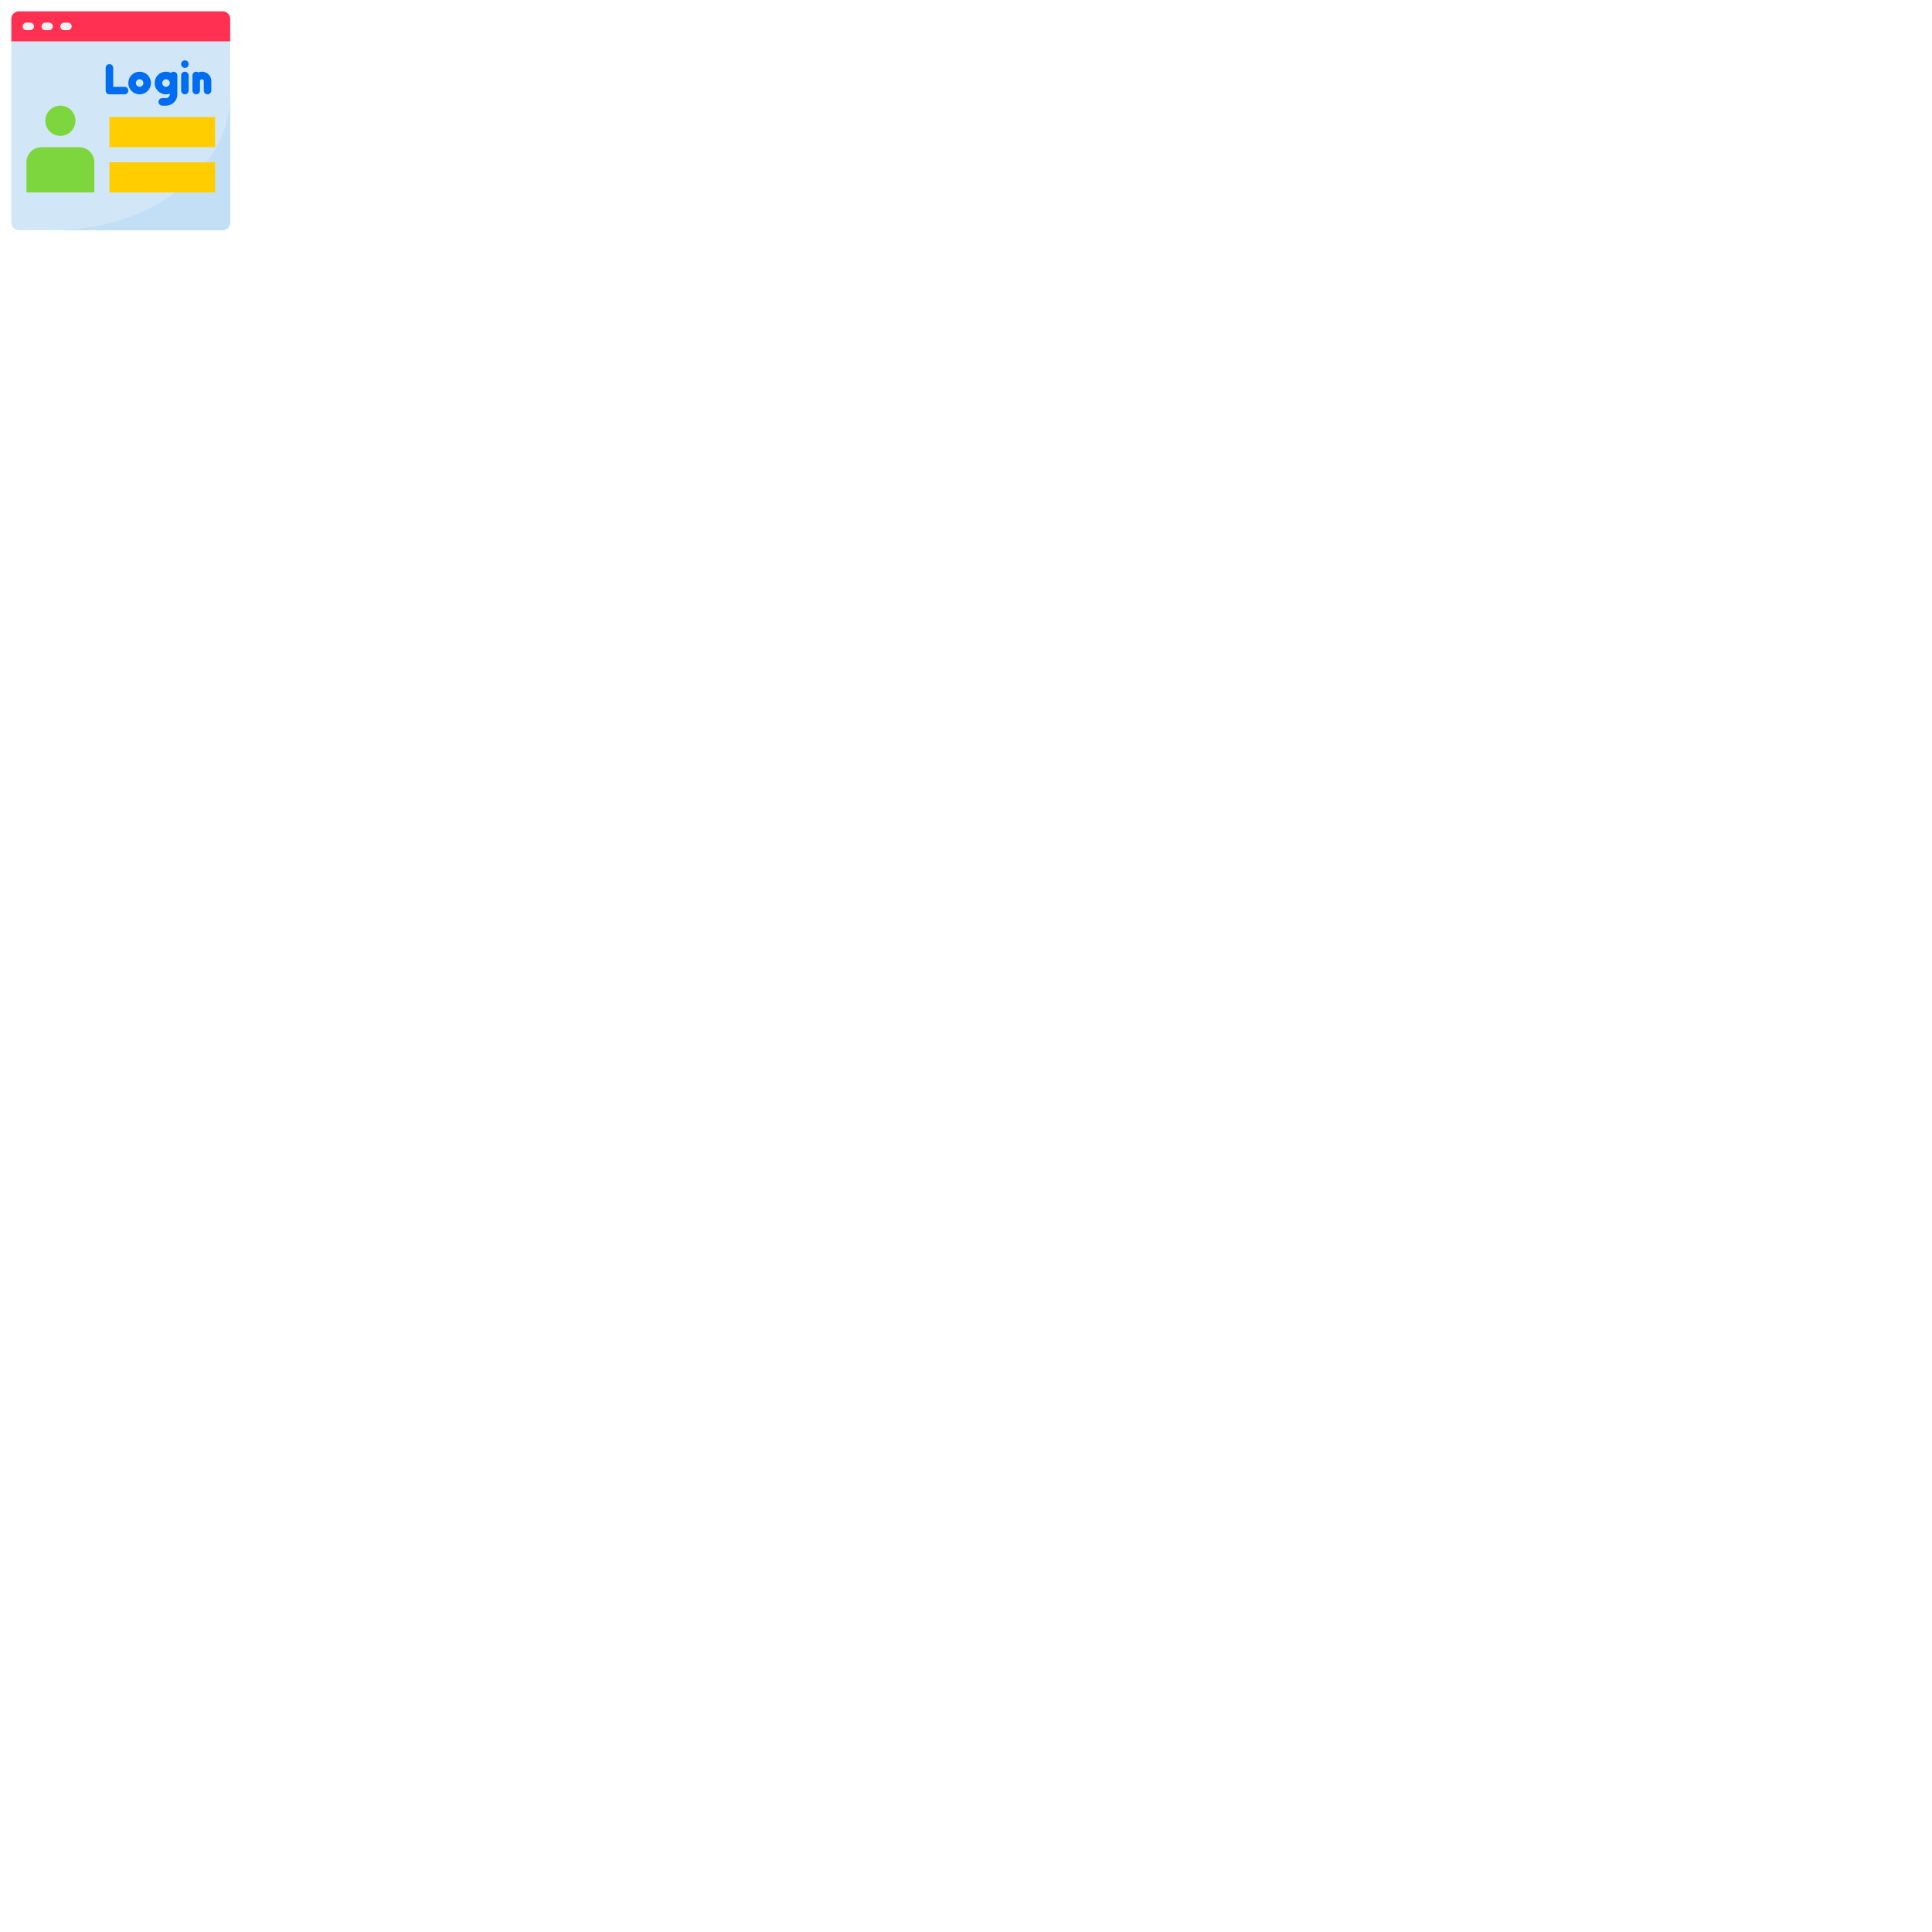
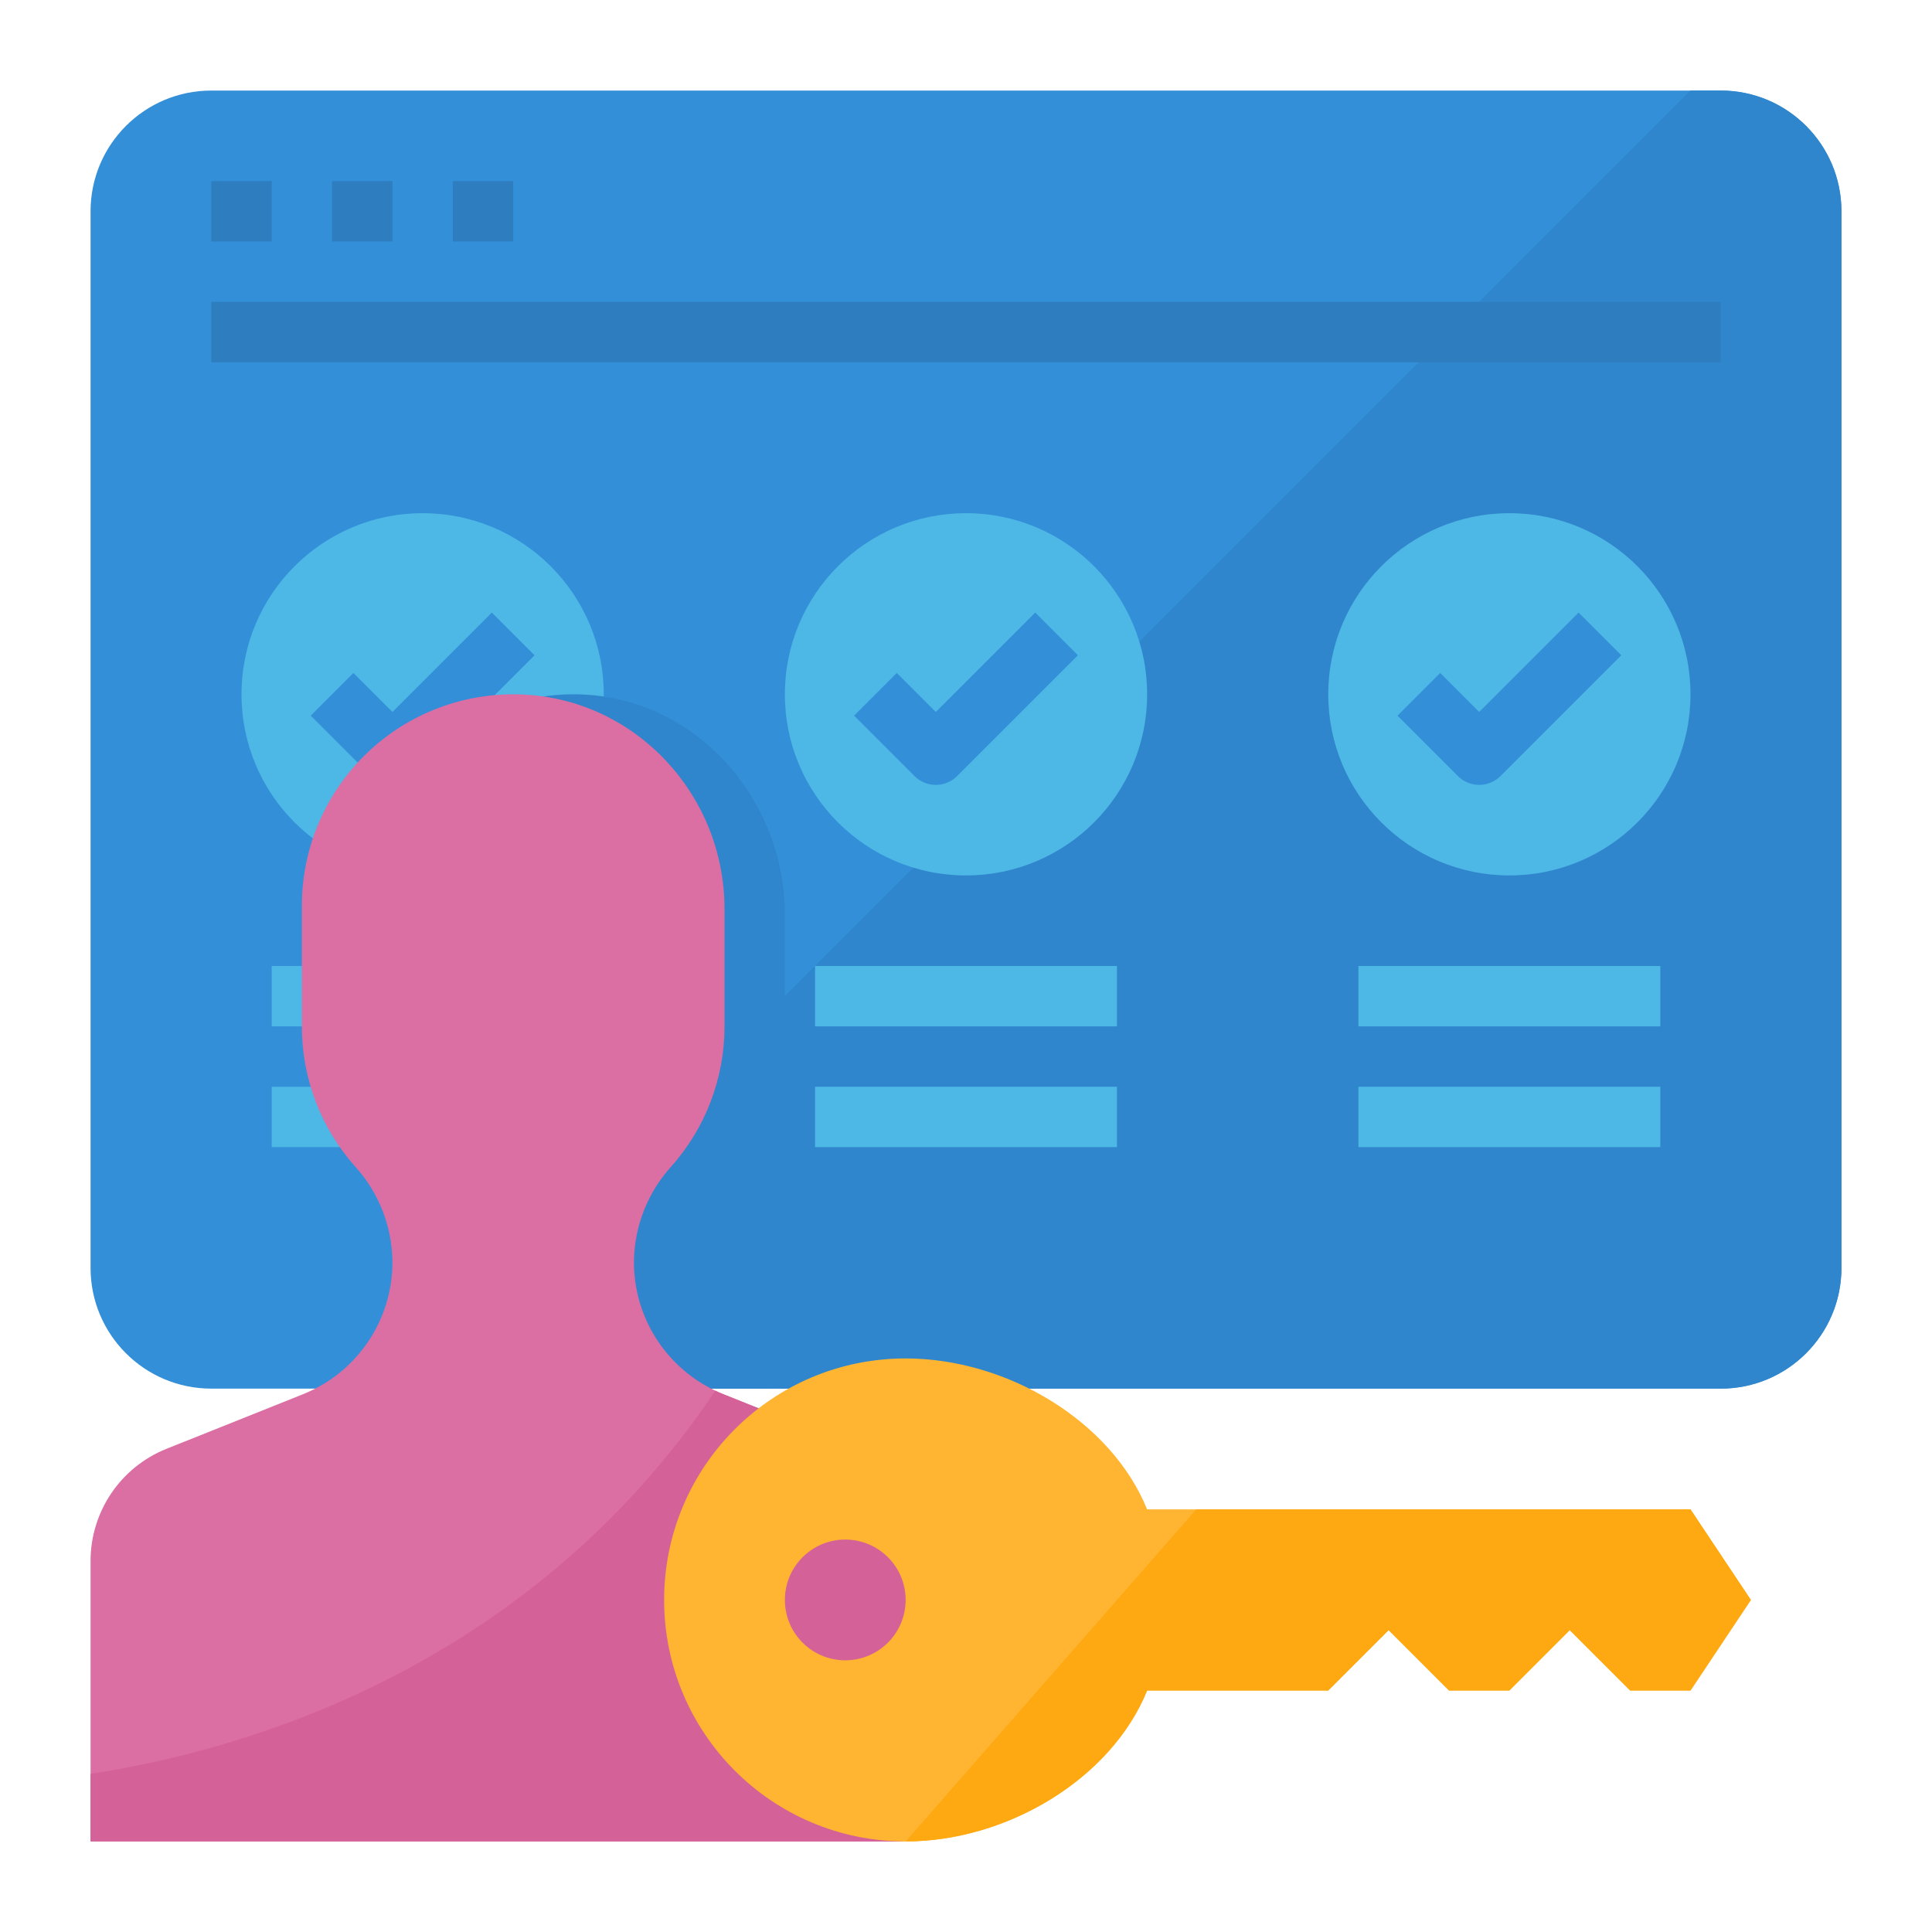
- <svg xmlns="http://www.w3.org/2000/svg" height="512" vwiewBox="0 0 64 64" width="512">
-   <path d="m59 3h-54a2 2 0 0 0 -2 2v6h58v-6a2 2 0 0 0 -2-2z" fill="#ff3051" />
-   <path d="m61 11v48a2.006 2.006 0 0 1 -2 2h-54a2.006 2.006 0 0 1 -2-2v-48z" fill="#d1e7f8" />
-   <path d="m14 61h45a2.006 2.006 0 0 0 2-2v-34c0 19.9-21.021 36-47 36z" fill="#c2dff6" />
-   <path d="m29 31h28v8h-28z" fill="#ffcd00" />
-   <path d="m29 43h28v8h-28z" fill="#ffcd00" />
-   <path d="m25 43a4 4 0 0 0 -4-4h-10a4 4 0 0 0 -4 4v8h18z" fill="#7ed63e" />
-   <circle cx="16" cy="32" fill="#7ed63e" r="4" />
-   <g fill="#f1f2f2">
-     <path d="m7 8h1a1 1 0 0 0 0-2h-1a1 1 0 0 0 0 2z" />
-     <path d="m12 8h1a1 1 0 0 0 0-2h-1a1 1 0 0 0 0 2z" />
-     <path d="m17 8h1a1 1 0 0 0 0-2h-1a1 1 0 0 0 0 2z" />
+ <svg xmlns="http://www.w3.org/2000/svg" height="512" viewBox="0 0 512 512" width="512">
+   <path d="m456 24h-400a31.991 31.991 0 0 0 -32 32v280a31.991 31.991 0 0 0 32 32h400a31.991 31.991 0 0 0 32-32v-280a31.991 31.991 0 0 0 -32-32z" fill="#348fd9" />
+   <path d="m456 24h-8l-344 344h352a31.991 31.991 0 0 0 32-32v-280a31.991 31.991 0 0 0 -32-32z" fill="#3086cd" />
+   <g fill="#2d7dbf">
+     <path d="m56 48h16v16h-16z" />
+     <path d="m88 48h16v16h-16z" />
+     <path d="m120 48h16v16h-16z" />
+     <path d="m56 80h400v16h-400z" />
  </g>
-   <g fill="#006df0">
-     <path d="m29 25h4a1 1 0 0 0 0-2h-3v-5a1 1 0 0 0 -2 0v6a1 1 0 0 0 1 1z" />
-     <path d="m37 25a3 3 0 1 0 -3-3 3 3 0 0 0 3 3zm0-4a1 1 0 1 1 -1 1 1 1 0 0 1 1-1z" />
-     <path d="m44 25a2.966 2.966 0 0 0 1-.184v.184a1 1 0 0 1 -1 1h-1a1 1 0 0 0 0 2h1a3 3 0 0 0 3-3v-5a1 1 0 0 0 -1.713-.7 3 3 0 1 0 -1.287 5.7zm0-4a1 1 0 1 1 -1 1 1 1 0 0 1 1-1z" />
-     <path d="m49 25a1 1 0 0 0 1-1v-4a1 1 0 0 0 -2 0v4a1 1 0 0 0 1 1z" />
-     <path d="m52 25a1 1 0 0 0 1-1v-2.5a.5.5 0 0 1 1 0v2.5a1 1 0 0 0 2 0v-2.5a2.495 2.495 0 0 0 -3.447-2.311.972.972 0 0 0 -.553-.189 1 1 0 0 0 -1 1v4a1 1 0 0 0 1 1z" />
-     <circle cx="49" cy="17" r="1" />
-   </g>
+   <circle cx="112" cy="184" fill="#4db7e5" r="48" />
+   <path d="m104 208a7.971 7.971 0 0 1 -5.656-2.344l-16-16 11.312-11.312 10.344 10.344 26.344-26.344 11.312 11.312-32 32a7.971 7.971 0 0 1 -5.656 2.344z" fill="#348fd9" />
+   <path d="m72 256h80v16h-80z" fill="#4db7e5" />
+   <path d="m72 288h80v16h-80z" fill="#4db7e5" />
+   <circle cx="256" cy="184" fill="#4db7e5" r="48" />
+   <path d="m248 208a7.971 7.971 0 0 1 -5.656-2.344l-16-16 11.312-11.312 10.344 10.344 26.344-26.344 11.312 11.312-32 32a7.971 7.971 0 0 1 -5.656 2.344z" fill="#348fd9" />
+   <path d="m216 256h80v16h-80z" fill="#4db7e5" />
+   <path d="m216 288h80v16h-80z" fill="#4db7e5" />
+   <circle cx="400" cy="184" fill="#4db7e5" r="48" />
+   <path d="m392 208a7.971 7.971 0 0 1 -5.656-2.344l-16-16 11.312-11.312 10.344 10.344 26.344-26.344 11.312 11.312-32 32a7.971 7.971 0 0 1 -5.656 2.344z" fill="#348fd9" />
+   <path d="m360 256h80v16h-80z" fill="#4db7e5" />
+   <path d="m360 288h80v16h-80z" fill="#4db7e5" />
+   <path d="m184 334.484a37.27 37.27 0 0 1 9.572-25.007 55.706 55.706 0 0 0 14.428-37.477v-29.652c0-30.663-23.628-57.4-54.277-58.322a56 56 0 0 0 -57.723 55.974v32a55.706 55.706 0 0 0 14.428 37.477 37.481 37.481 0 0 1 -11.109 58.523h105.362a37.614 37.614 0 0 1 -20.681-33.516z" fill="#3086cd" />
+   <path d="m248 413.67v64.33a10 10 0 0 1 -10 10h-214v-74.33a32.01 32.01 0 0 1 20.12-29.72l36.19-14.47a37.7 37.7 0 0 0 23.69-35v-.03a38.113 38.113 0 0 0 -9.87-25.3 55.729 55.729 0 0 1 -14.13-37.15v-32a55.991 55.991 0 0 1 58.53-55.94c30.06 1.32 53.47 26.69 53.47 56.78v31.16a55.729 55.729 0 0 1 -14.13 37.15 38.113 38.113 0 0 0 -9.87 25.3v.03a37.668 37.668 0 0 0 21.58 34.07c.69.34 1.39.64 2.11.93l36.19 14.47a32.01 32.01 0 0 1 20.12 29.72z" fill="#db6ea2" />
+   <path d="m248 413.67v64.33a10 10 0 0 1 -10 10h-214v-17.92c38.61-5.82 115.28-26.7 165.58-101.53.69.34 1.39.64 2.11.93l36.19 14.47a32.01 32.01 0 0 1 20.12 29.72z" fill="#d46198" />
+   <path d="m448 400h-144c-9.5-23.44-37.15-40-64-40a64 64 0 0 0 0 128c26.85 0 54.5-16.56 64-40h48l16-16 16 16h16l16-16 16 16h16l16-24zm-224 40a16 16 0 1 1 16-16 16 16 0 0 1 -16 16z" fill="#ffb531" />
+   <path d="m464 424-16 24h-16l-16-16-16 16h-16l-16-16-16 16h-48c-9.5 23.44-37.15 40-64 40l77-88h131z" fill="#ffa912" />
+   <circle cx="224" cy="424" fill="none" r="16" />
</svg>
